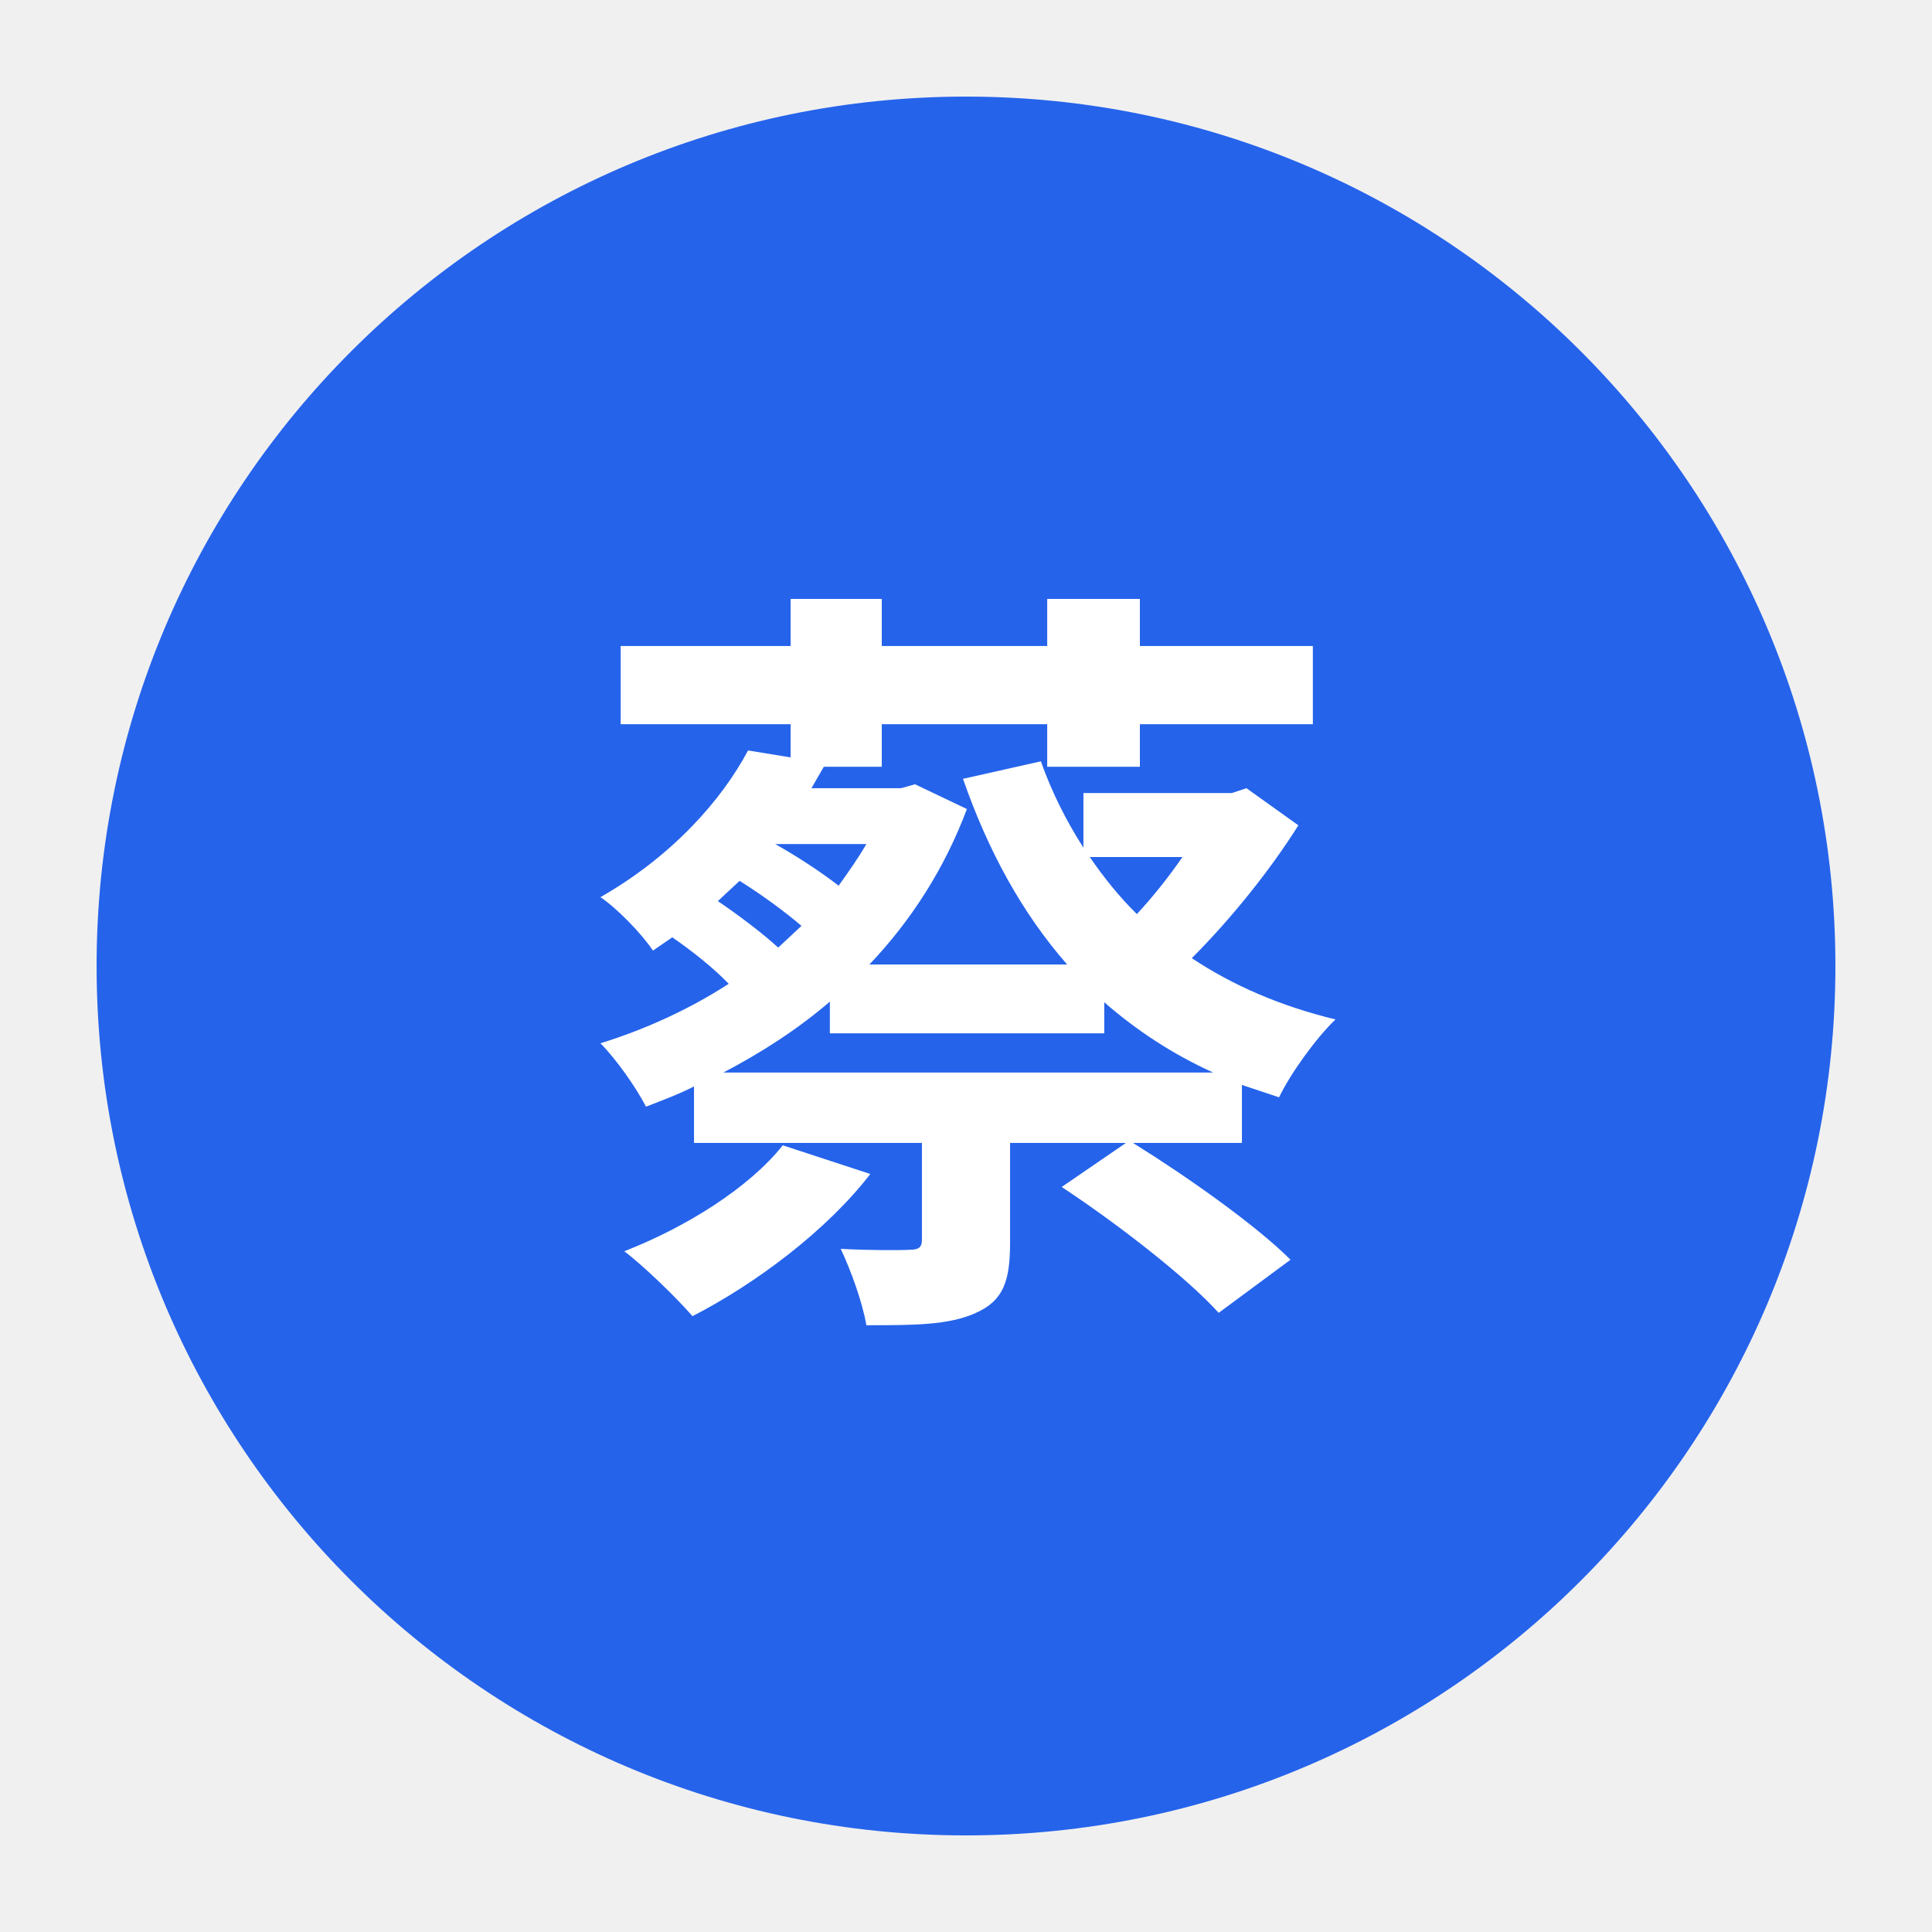
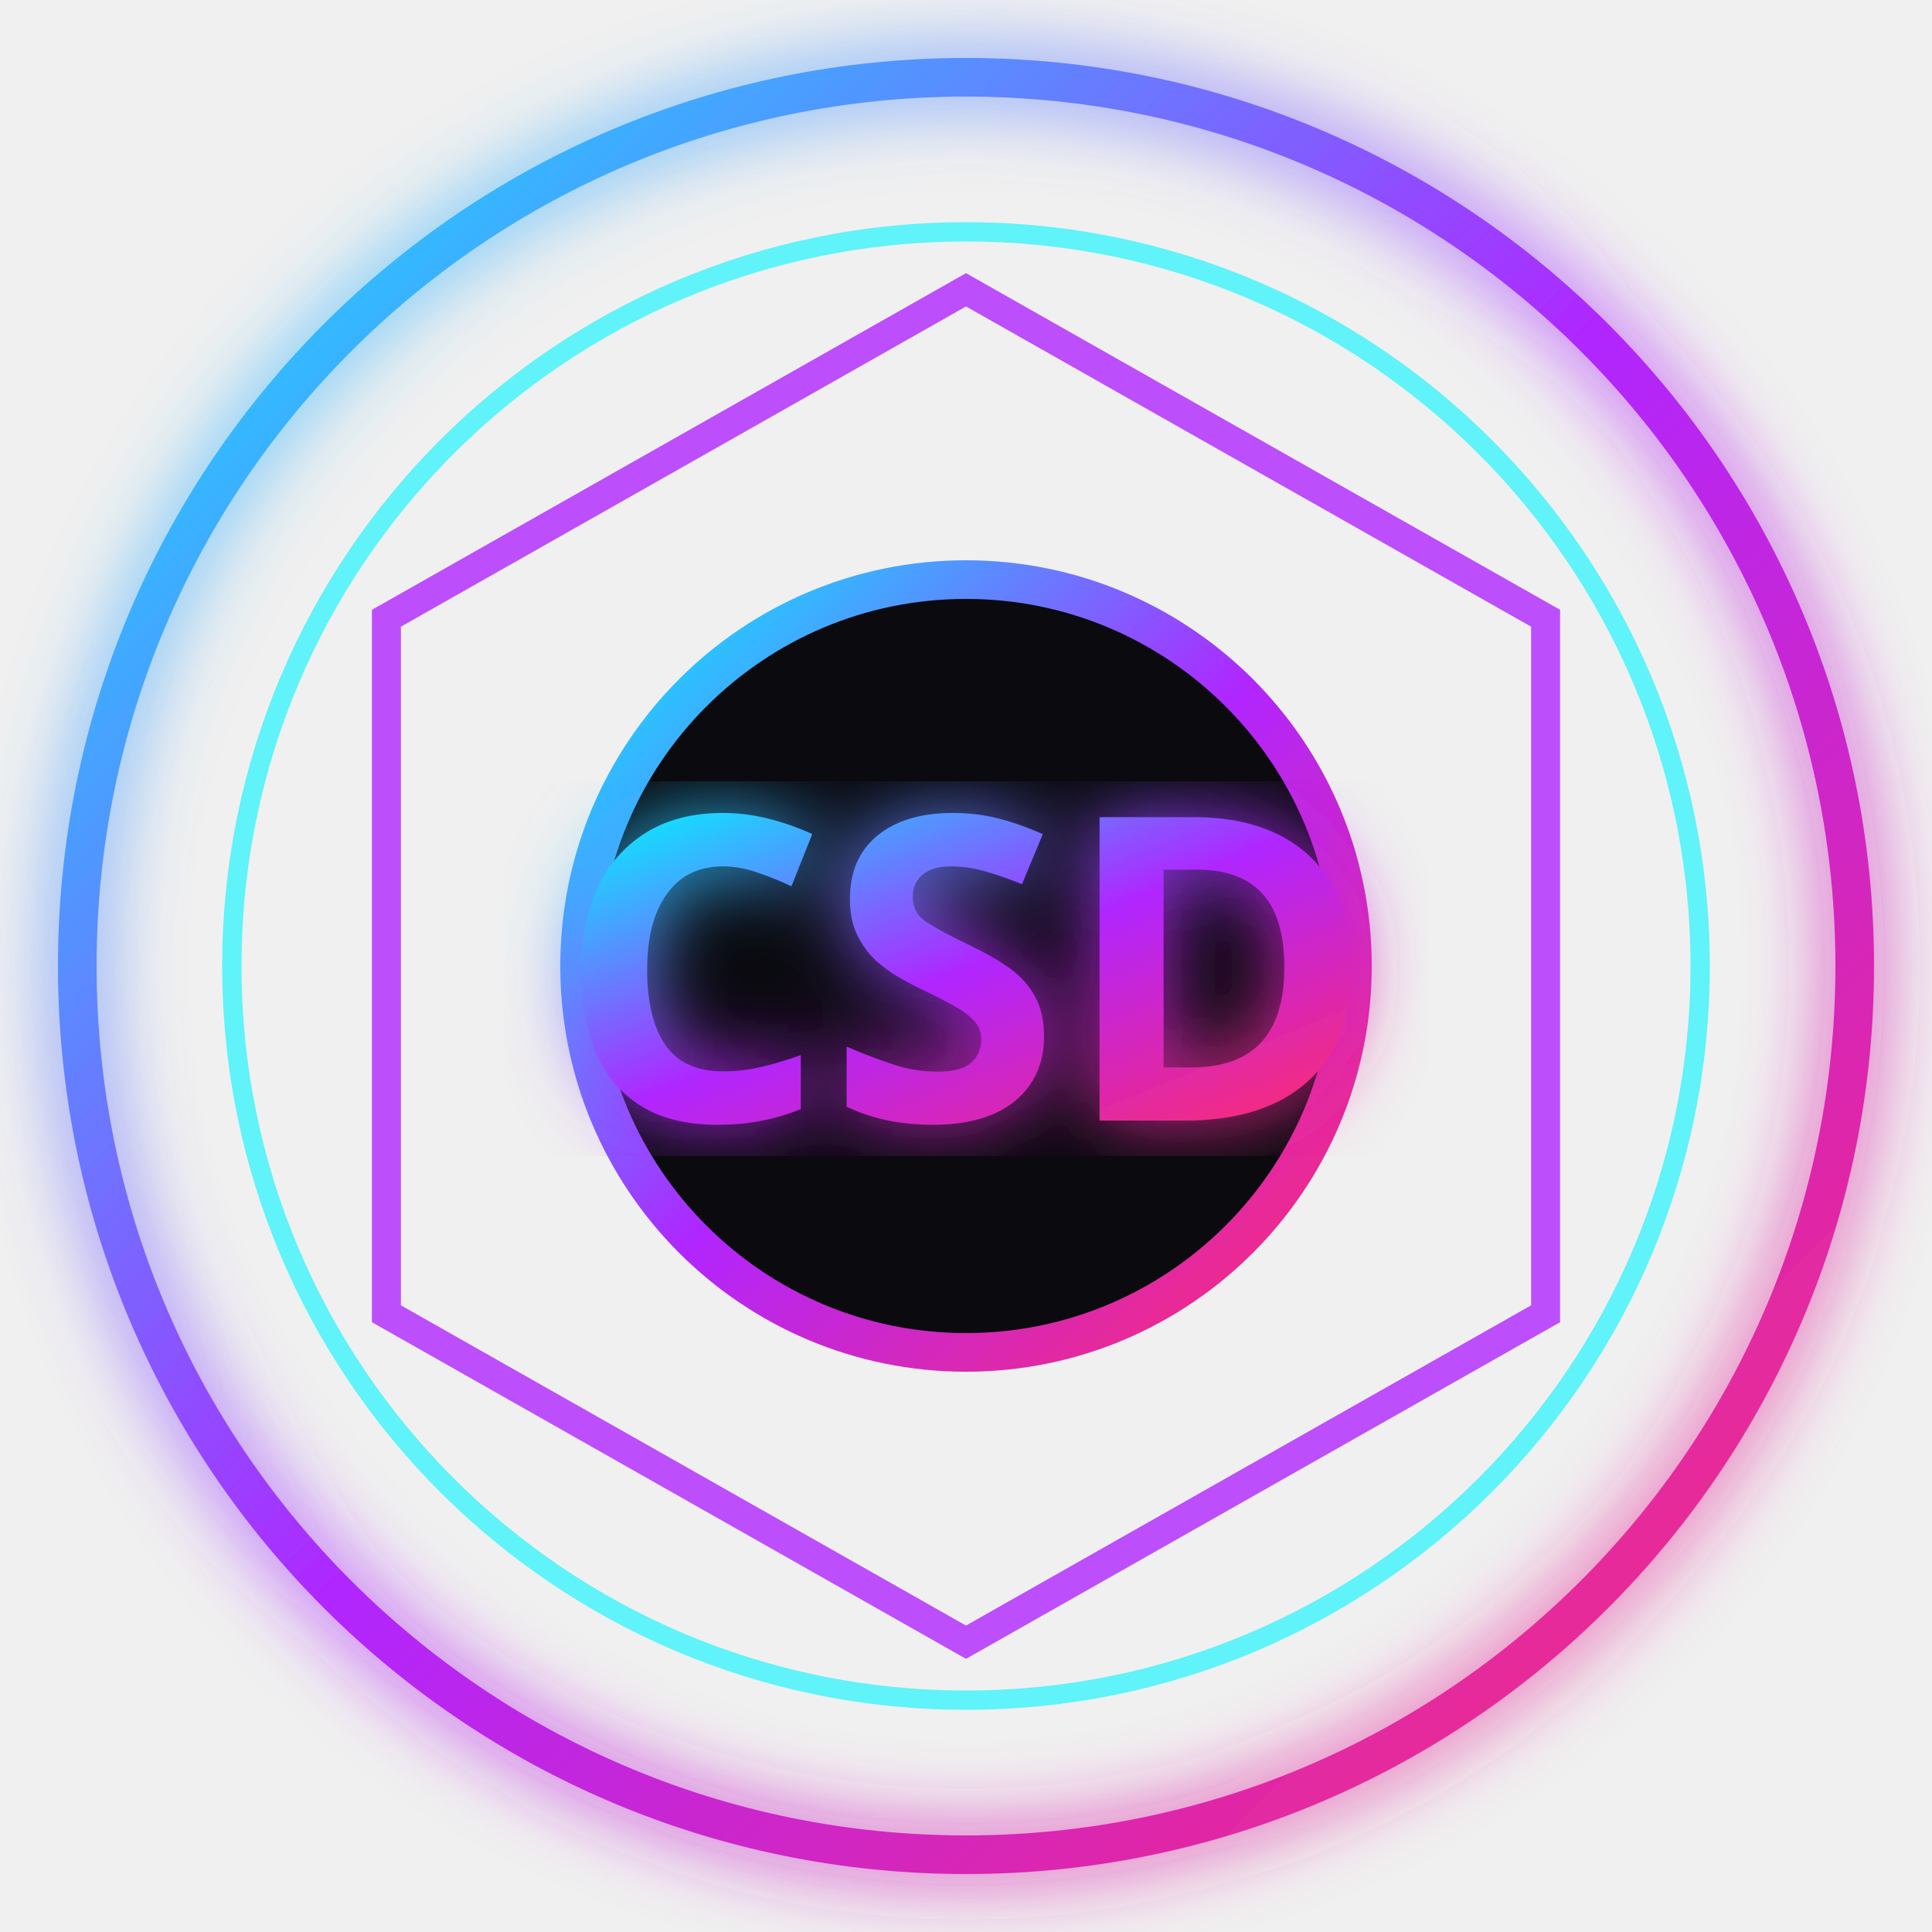
<svg xmlns="http://www.w3.org/2000/svg" viewBox="0 0 100 100">
-   <circle cx="50" cy="50" r="45" fill="#2563eb" />
-   <text x="50" y="65" text-anchor="middle" font-size="40" font-weight="bold" fill="white">蔡</text>
+   <defs>
+     <linearGradient id="neonGrad" x1="0%" y1="0%" x2="100%" y2="100%">
+       <stop offset="0%" style="stop-color:#00f5ff" />
+       <stop offset="50%" style="stop-color:#b026ff" />
+       <stop offset="100%" style="stop-color:#ff2a6d" />
+     </linearGradient>
+     <filter id="glow">
+       <feGaussianBlur stdDeviation="2" result="coloredBlur" />
+       <feMerge>
+         <feMergeNode in="coloredBlur" />
+         <feMergeNode in="SourceGraphic" />
+       </feMerge>
+     </filter>
+   </defs>
+   <circle cx="50" cy="50" r="46" fill="none" stroke="url(#neonGrad)" stroke-width="2" filter="url(#glow)" />
+   <circle cx="50" cy="50" r="38" fill="none" stroke="#00f5ff" stroke-width="1" opacity="0.6" />
+   <polygon points="50,15 80,32 80,68 50,85 20,68 20,32" fill="none" stroke="#b026ff" stroke-width="1.5" opacity="0.8" />
+   <circle cx="50" cy="50" r="20" fill="#0a0a0f" stroke="url(#neonGrad)" stroke-width="2" />
+   <text x="50" y="58" text-anchor="middle" font-family="Orbitron,sans-serif" font-weight="900" font-size="22" fill="url(#neonGrad)" filter="url(#glow)">CSD</text>
</svg>
